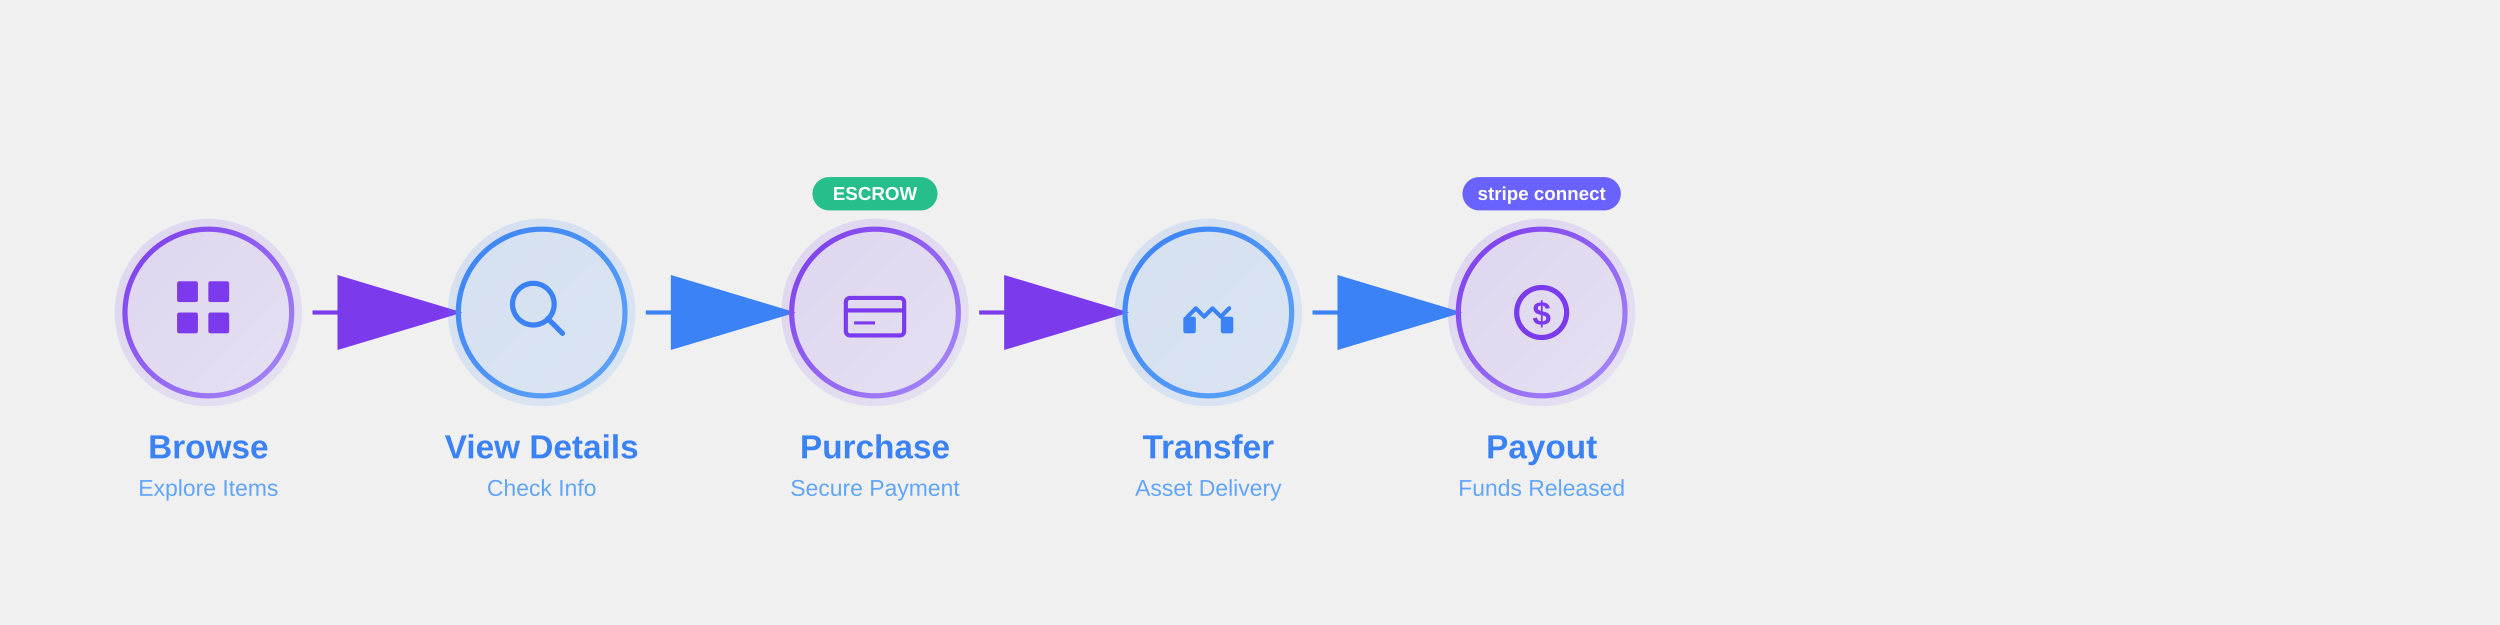
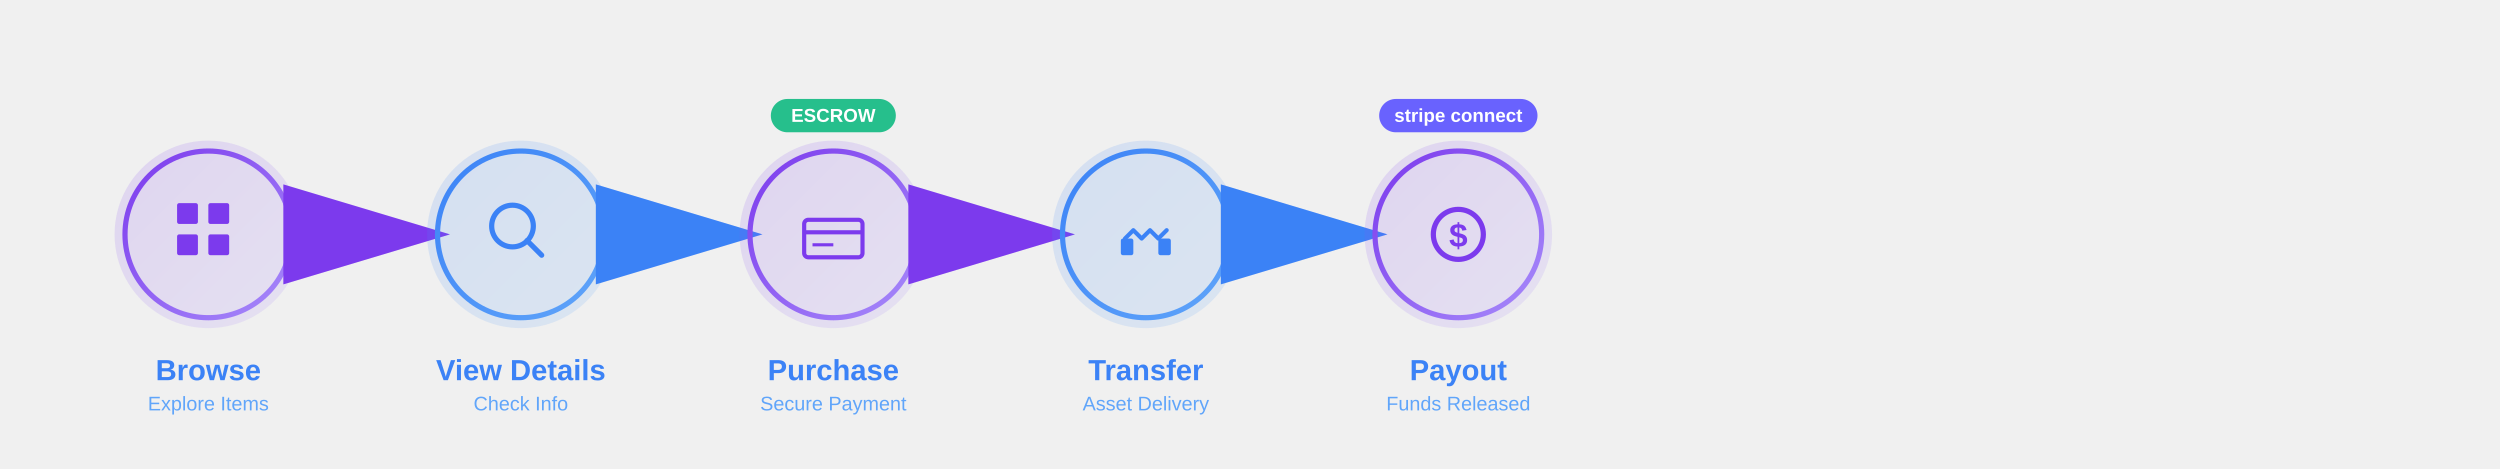
- <svg xmlns="http://www.w3.org/2000/svg" viewBox="0 0 3600 900">
+ <svg xmlns="http://www.w3.org/2000/svg" viewBox="0 0 4800 900">
  <defs>
    <linearGradient id="purpleGrad" x1="0%" y1="0%" x2="100%" y2="100%">
      <stop offset="0%" style="stop-color:#7c3aed;stop-opacity:1" />
      <stop offset="100%" style="stop-color:#a78bfa;stop-opacity:1" />
    </linearGradient>
    <linearGradient id="blueGrad" x1="0%" y1="0%" x2="100%" y2="100%">
      <stop offset="0%" style="stop-color:#3b82f6;stop-opacity:1" />
      <stop offset="100%" style="stop-color:#60a5fa;stop-opacity:1" />
    </linearGradient>
  </defs>
-   <g transform="translate(150, 300)">
-     <circle cx="150" cy="150" r="135" fill="url(#purpleGrad)" opacity="0.15" />
-     <circle cx="150" cy="150" r="120" fill="none" stroke="url(#purpleGrad)" stroke-width="7.5" />
-     <rect x="105" y="105" width="30" height="30" fill="#7c3aed" rx="3" />
-     <rect x="150" y="105" width="30" height="30" fill="#7c3aed" rx="3" />
-     <rect x="105" y="150" width="30" height="30" fill="#7c3aed" rx="3" />
-     <rect x="150" y="150" width="30" height="30" fill="#7c3aed" rx="3" />
-     <text x="150" y="360" text-anchor="middle" font-family="Arial, sans-serif" font-size="48" font-weight="600" fill="#3b82f6">Browse</text>
-     <text x="150" y="414" text-anchor="middle" font-family="Arial, sans-serif" font-size="33" fill="#60a5fa">Explore Items</text>
+   <g transform="translate(200, 250)">
+     <circle cx="200" cy="200" r="180" fill="url(#purpleGrad)" opacity="0.15" />
+     <circle cx="200" cy="200" r="160" fill="none" stroke="url(#purpleGrad)" stroke-width="10" />
+     <rect x="140" y="140" width="40" height="40" fill="#7c3aed" rx="4" />
+     <rect x="200" y="140" width="40" height="40" fill="#7c3aed" rx="4" />
+     <rect x="140" y="200" width="40" height="40" fill="#7c3aed" rx="4" />
+     <rect x="200" y="200" width="40" height="40" fill="#7c3aed" rx="4" />
+     <text x="200" y="480" text-anchor="middle" font-family="Arial, sans-serif" font-size="56" font-weight="600" fill="#3b82f6">Browse</text>
+     <text x="200" y="538" text-anchor="middle" font-family="Arial, sans-serif" font-size="38" fill="#60a5fa">Explore Items</text>
  </g>
-   <path d="M 450 450 L 630 450" stroke="#7c3aed" stroke-width="6" fill="none" marker-end="url(#arrowhead1)" />
+   <path d="M 600 450 L 800 450" stroke="#7c3aed" stroke-width="8" fill="none" marker-end="url(#arrowhead1)" />
  <defs>
-     <marker id="arrowhead1" markerWidth="30" markerHeight="30" refX="24" refY="9" orient="auto">
-       <polygon points="0 0, 30 9, 0 18" fill="#7c3aed" />
+     <marker id="arrowhead1" markerWidth="40" markerHeight="40" refX="32" refY="12" orient="auto">
+       <polygon points="0 0, 40 12, 0 24" fill="#7c3aed" />
    </marker>
  </defs>
-   <g transform="translate(630, 300)">
-     <circle cx="150" cy="150" r="135" fill="url(#blueGrad)" opacity="0.15" />
-     <circle cx="150" cy="150" r="120" fill="none" stroke="url(#blueGrad)" stroke-width="7.5" />
-     <circle cx="138" cy="138" r="30" fill="none" stroke="#3b82f6" stroke-width="7.5" />
-     <line x1="159" y1="159" x2="180" y2="180" stroke="#3b82f6" stroke-width="7.5" stroke-linecap="round" />
-     <text x="150" y="360" text-anchor="middle" font-family="Arial, sans-serif" font-size="48" font-weight="600" fill="#3b82f6">View Details</text>
-     <text x="150" y="414" text-anchor="middle" font-family="Arial, sans-serif" font-size="33" fill="#60a5fa">Check Info</text>
+   <g transform="translate(800, 250)">
+     <circle cx="200" cy="200" r="180" fill="url(#blueGrad)" opacity="0.15" />
+     <circle cx="200" cy="200" r="160" fill="none" stroke="url(#blueGrad)" stroke-width="10" />
+     <circle cx="184" cy="184" r="40" fill="none" stroke="#3b82f6" stroke-width="10" />
+     <line x1="212" y1="212" x2="240" y2="240" stroke="#3b82f6" stroke-width="10" stroke-linecap="round" />
+     <text x="200" y="480" text-anchor="middle" font-family="Arial, sans-serif" font-size="56" font-weight="600" fill="#3b82f6">View Details</text>
+     <text x="200" y="538" text-anchor="middle" font-family="Arial, sans-serif" font-size="38" fill="#60a5fa">Check Info</text>
  </g>
-   <path d="M 930 450 L 1110 450" stroke="#3b82f6" stroke-width="6" fill="none" marker-end="url(#arrowhead2)" />
+   <path d="M 1200 450 L 1400 450" stroke="#3b82f6" stroke-width="8" fill="none" marker-end="url(#arrowhead2)" />
  <defs>
-     <marker id="arrowhead2" markerWidth="30" markerHeight="30" refX="24" refY="9" orient="auto">
-       <polygon points="0 0, 30 9, 0 18" fill="#3b82f6" />
+     <marker id="arrowhead2" markerWidth="40" markerHeight="40" refX="32" refY="12" orient="auto">
+       <polygon points="0 0, 40 12, 0 24" fill="#3b82f6" />
    </marker>
  </defs>
-   <g transform="translate(1110, 300)">
-     <circle cx="150" cy="150" r="135" fill="url(#purpleGrad)" opacity="0.15" />
-     <circle cx="150" cy="150" r="120" fill="none" stroke="url(#purpleGrad)" stroke-width="7.5" />
-     <rect x="108" y="129" width="84" height="54" rx="6" fill="none" stroke="#7c3aed" stroke-width="6" />
-     <line x1="108" y1="147" x2="192" y2="147" stroke="#7c3aed" stroke-width="6" />
-     <line x1="120" y1="165" x2="150" y2="165" stroke="#7c3aed" stroke-width="4.5" />
-     <text x="150" y="360" text-anchor="middle" font-family="Arial, sans-serif" font-size="48" font-weight="600" fill="#3b82f6">Purchase</text>
-     <text x="150" y="414" text-anchor="middle" font-family="Arial, sans-serif" font-size="33" fill="#60a5fa">Secure Payment</text>
-     <g transform="translate(60, -45)">
-       <rect x="0" y="0" width="180" height="48" rx="24" fill="#10b981" opacity="0.9" />
-       <text x="90" y="33" text-anchor="middle" font-family="Arial, sans-serif" font-size="27" font-weight="600" fill="white">ESCROW</text>
+   <g transform="translate(1400, 250)">
+     <circle cx="200" cy="200" r="180" fill="url(#purpleGrad)" opacity="0.15" />
+     <circle cx="200" cy="200" r="160" fill="none" stroke="url(#purpleGrad)" stroke-width="10" />
+     <rect x="144" y="172" width="112" height="72" rx="8" fill="none" stroke="#7c3aed" stroke-width="8" />
+     <line x1="144" y1="196" x2="256" y2="196" stroke="#7c3aed" stroke-width="8" />
+     <line x1="160" y1="220" x2="200" y2="220" stroke="#7c3aed" stroke-width="6" />
+     <text x="200" y="480" text-anchor="middle" font-family="Arial, sans-serif" font-size="56" font-weight="600" fill="#3b82f6">Purchase</text>
+     <text x="200" y="538" text-anchor="middle" font-family="Arial, sans-serif" font-size="38" fill="#60a5fa">Secure Payment</text>
+     <g transform="translate(80, -60)">
+       <rect x="0" y="0" width="240" height="64" rx="32" fill="#10b981" opacity="0.9" />
+       <text x="120" y="44" text-anchor="middle" font-family="Arial, sans-serif" font-size="36" font-weight="600" fill="white">ESCROW</text>
    </g>
  </g>
-   <path d="M 1410 450 L 1590 450" stroke="#7c3aed" stroke-width="6" fill="none" marker-end="url(#arrowhead3)" />
+   <path d="M 1800 450 L 2000 450" stroke="#7c3aed" stroke-width="8" fill="none" marker-end="url(#arrowhead3)" />
  <defs>
-     <marker id="arrowhead3" markerWidth="30" markerHeight="30" refX="24" refY="9" orient="auto">
-       <polygon points="0 0, 30 9, 0 18" fill="#7c3aed" />
+     <marker id="arrowhead3" markerWidth="40" markerHeight="40" refX="32" refY="12" orient="auto">
+       <polygon points="0 0, 40 12, 0 24" fill="#7c3aed" />
    </marker>
  </defs>
-   <g transform="translate(1590, 300)">
-     <circle cx="150" cy="150" r="135" fill="url(#blueGrad)" opacity="0.15" />
-     <circle cx="150" cy="150" r="120" fill="none" stroke="url(#blueGrad)" stroke-width="7.5" />
-     <path d="M 120 156 L 132 144 L 144 156 L 156 144 L 168 156 L 180 144" stroke="#3b82f6" stroke-width="6" fill="none" stroke-linecap="round" stroke-linejoin="round" />
-     <rect x="114" y="156" width="18" height="24" fill="#3b82f6" rx="3" />
-     <rect x="168" y="156" width="18" height="24" fill="#3b82f6" rx="3" />
-     <text x="150" y="360" text-anchor="middle" font-family="Arial, sans-serif" font-size="48" font-weight="600" fill="#3b82f6">Transfer</text>
-     <text x="150" y="414" text-anchor="middle" font-family="Arial, sans-serif" font-size="33" fill="#60a5fa">Asset Delivery</text>
+   <g transform="translate(2000, 250)">
+     <circle cx="200" cy="200" r="180" fill="url(#blueGrad)" opacity="0.15" />
+     <circle cx="200" cy="200" r="160" fill="none" stroke="url(#blueGrad)" stroke-width="10" />
+     <path d="M 160 208 L 176 192 L 192 208 L 208 192 L 224 208 L 240 192" stroke="#3b82f6" stroke-width="8" fill="none" stroke-linecap="round" stroke-linejoin="round" />
+     <rect x="152" y="208" width="24" height="32" fill="#3b82f6" rx="4" />
+     <rect x="224" y="208" width="24" height="32" fill="#3b82f6" rx="4" />
+     <text x="200" y="480" text-anchor="middle" font-family="Arial, sans-serif" font-size="56" font-weight="600" fill="#3b82f6">Transfer</text>
+     <text x="200" y="538" text-anchor="middle" font-family="Arial, sans-serif" font-size="38" fill="#60a5fa">Asset Delivery</text>
  </g>
-   <path d="M 1890 450 L 2070 450" stroke="#3b82f6" stroke-width="6" fill="none" marker-end="url(#arrowhead4)" />
+   <path d="M 2400 450 L 2600 450" stroke="#3b82f6" stroke-width="8" fill="none" marker-end="url(#arrowhead4)" />
  <defs>
-     <marker id="arrowhead4" markerWidth="30" markerHeight="30" refX="24" refY="9" orient="auto">
-       <polygon points="0 0, 30 9, 0 18" fill="#3b82f6" />
+     <marker id="arrowhead4" markerWidth="40" markerHeight="40" refX="32" refY="12" orient="auto">
+       <polygon points="0 0, 40 12, 0 24" fill="#3b82f6" />
    </marker>
  </defs>
-   <g transform="translate(2070, 300)">
-     <circle cx="150" cy="150" r="135" fill="url(#purpleGrad)" opacity="0.15" />
-     <circle cx="150" cy="150" r="120" fill="none" stroke="url(#purpleGrad)" stroke-width="7.5" />
-     <circle cx="150" cy="150" r="36" fill="none" stroke="#7c3aed" stroke-width="7.5" />
-     <text x="150" y="168" text-anchor="middle" font-family="Arial, sans-serif" font-size="48" font-weight="700" fill="#7c3aed">$</text>
-     <text x="150" y="360" text-anchor="middle" font-family="Arial, sans-serif" font-size="48" font-weight="600" fill="#3b82f6">Payout</text>
-     <text x="150" y="414" text-anchor="middle" font-family="Arial, sans-serif" font-size="33" fill="#60a5fa">Funds Released</text>
-     <g transform="translate(36, -45)">
-       <rect x="0" y="0" width="228" height="48" rx="24" fill="#635bff" opacity="0.95" />
-       <text x="114" y="33" text-anchor="middle" font-family="Arial, sans-serif" font-size="27" font-weight="600" fill="white">stripe connect</text>
+   <g transform="translate(2600, 250)">
+     <circle cx="200" cy="200" r="180" fill="url(#purpleGrad)" opacity="0.15" />
+     <circle cx="200" cy="200" r="160" fill="none" stroke="url(#purpleGrad)" stroke-width="10" />
+     <circle cx="200" cy="200" r="48" fill="none" stroke="#7c3aed" stroke-width="10" />
+     <text x="200" y="224" text-anchor="middle" font-family="Arial, sans-serif" font-size="64" font-weight="700" fill="#7c3aed">$</text>
+     <text x="200" y="480" text-anchor="middle" font-family="Arial, sans-serif" font-size="56" font-weight="600" fill="#3b82f6">Payout</text>
+     <text x="200" y="538" text-anchor="middle" font-family="Arial, sans-serif" font-size="38" fill="#60a5fa">Funds Released</text>
+     <g transform="translate(48, -60)">
+       <rect x="0" y="0" width="304" height="64" rx="32" fill="#635bff" opacity="0.95" />
+       <text x="152" y="44" text-anchor="middle" font-family="Arial, sans-serif" font-size="36" font-weight="600" fill="white">stripe connect</text>
    </g>
  </g>
</svg>
